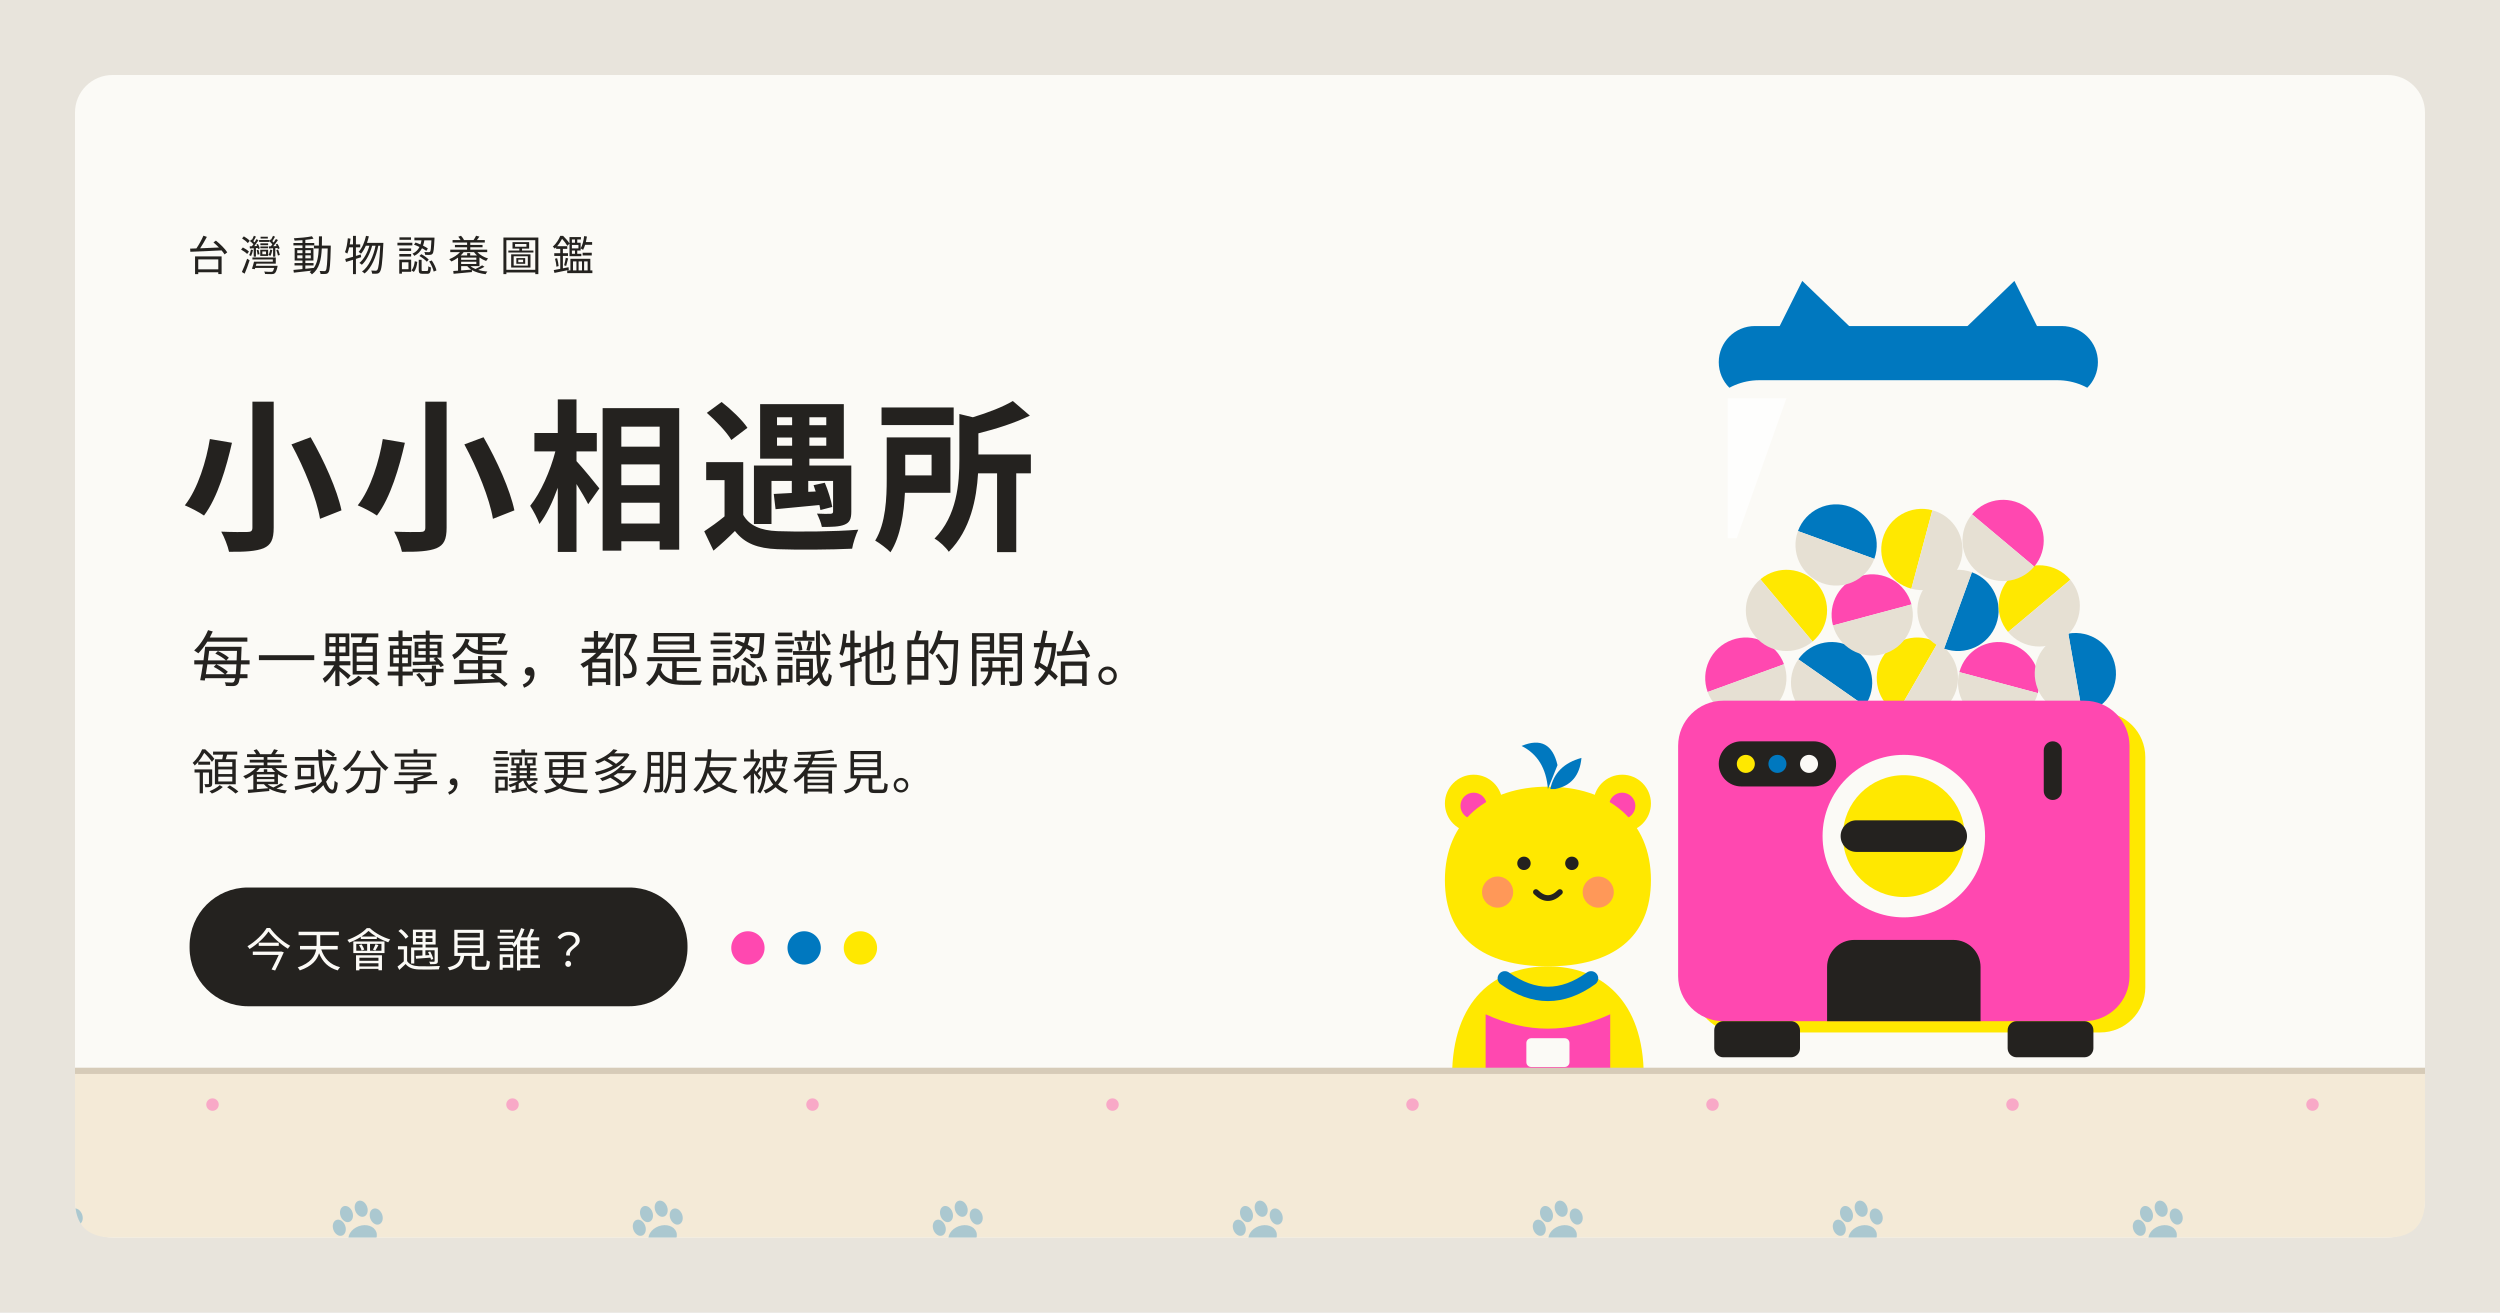
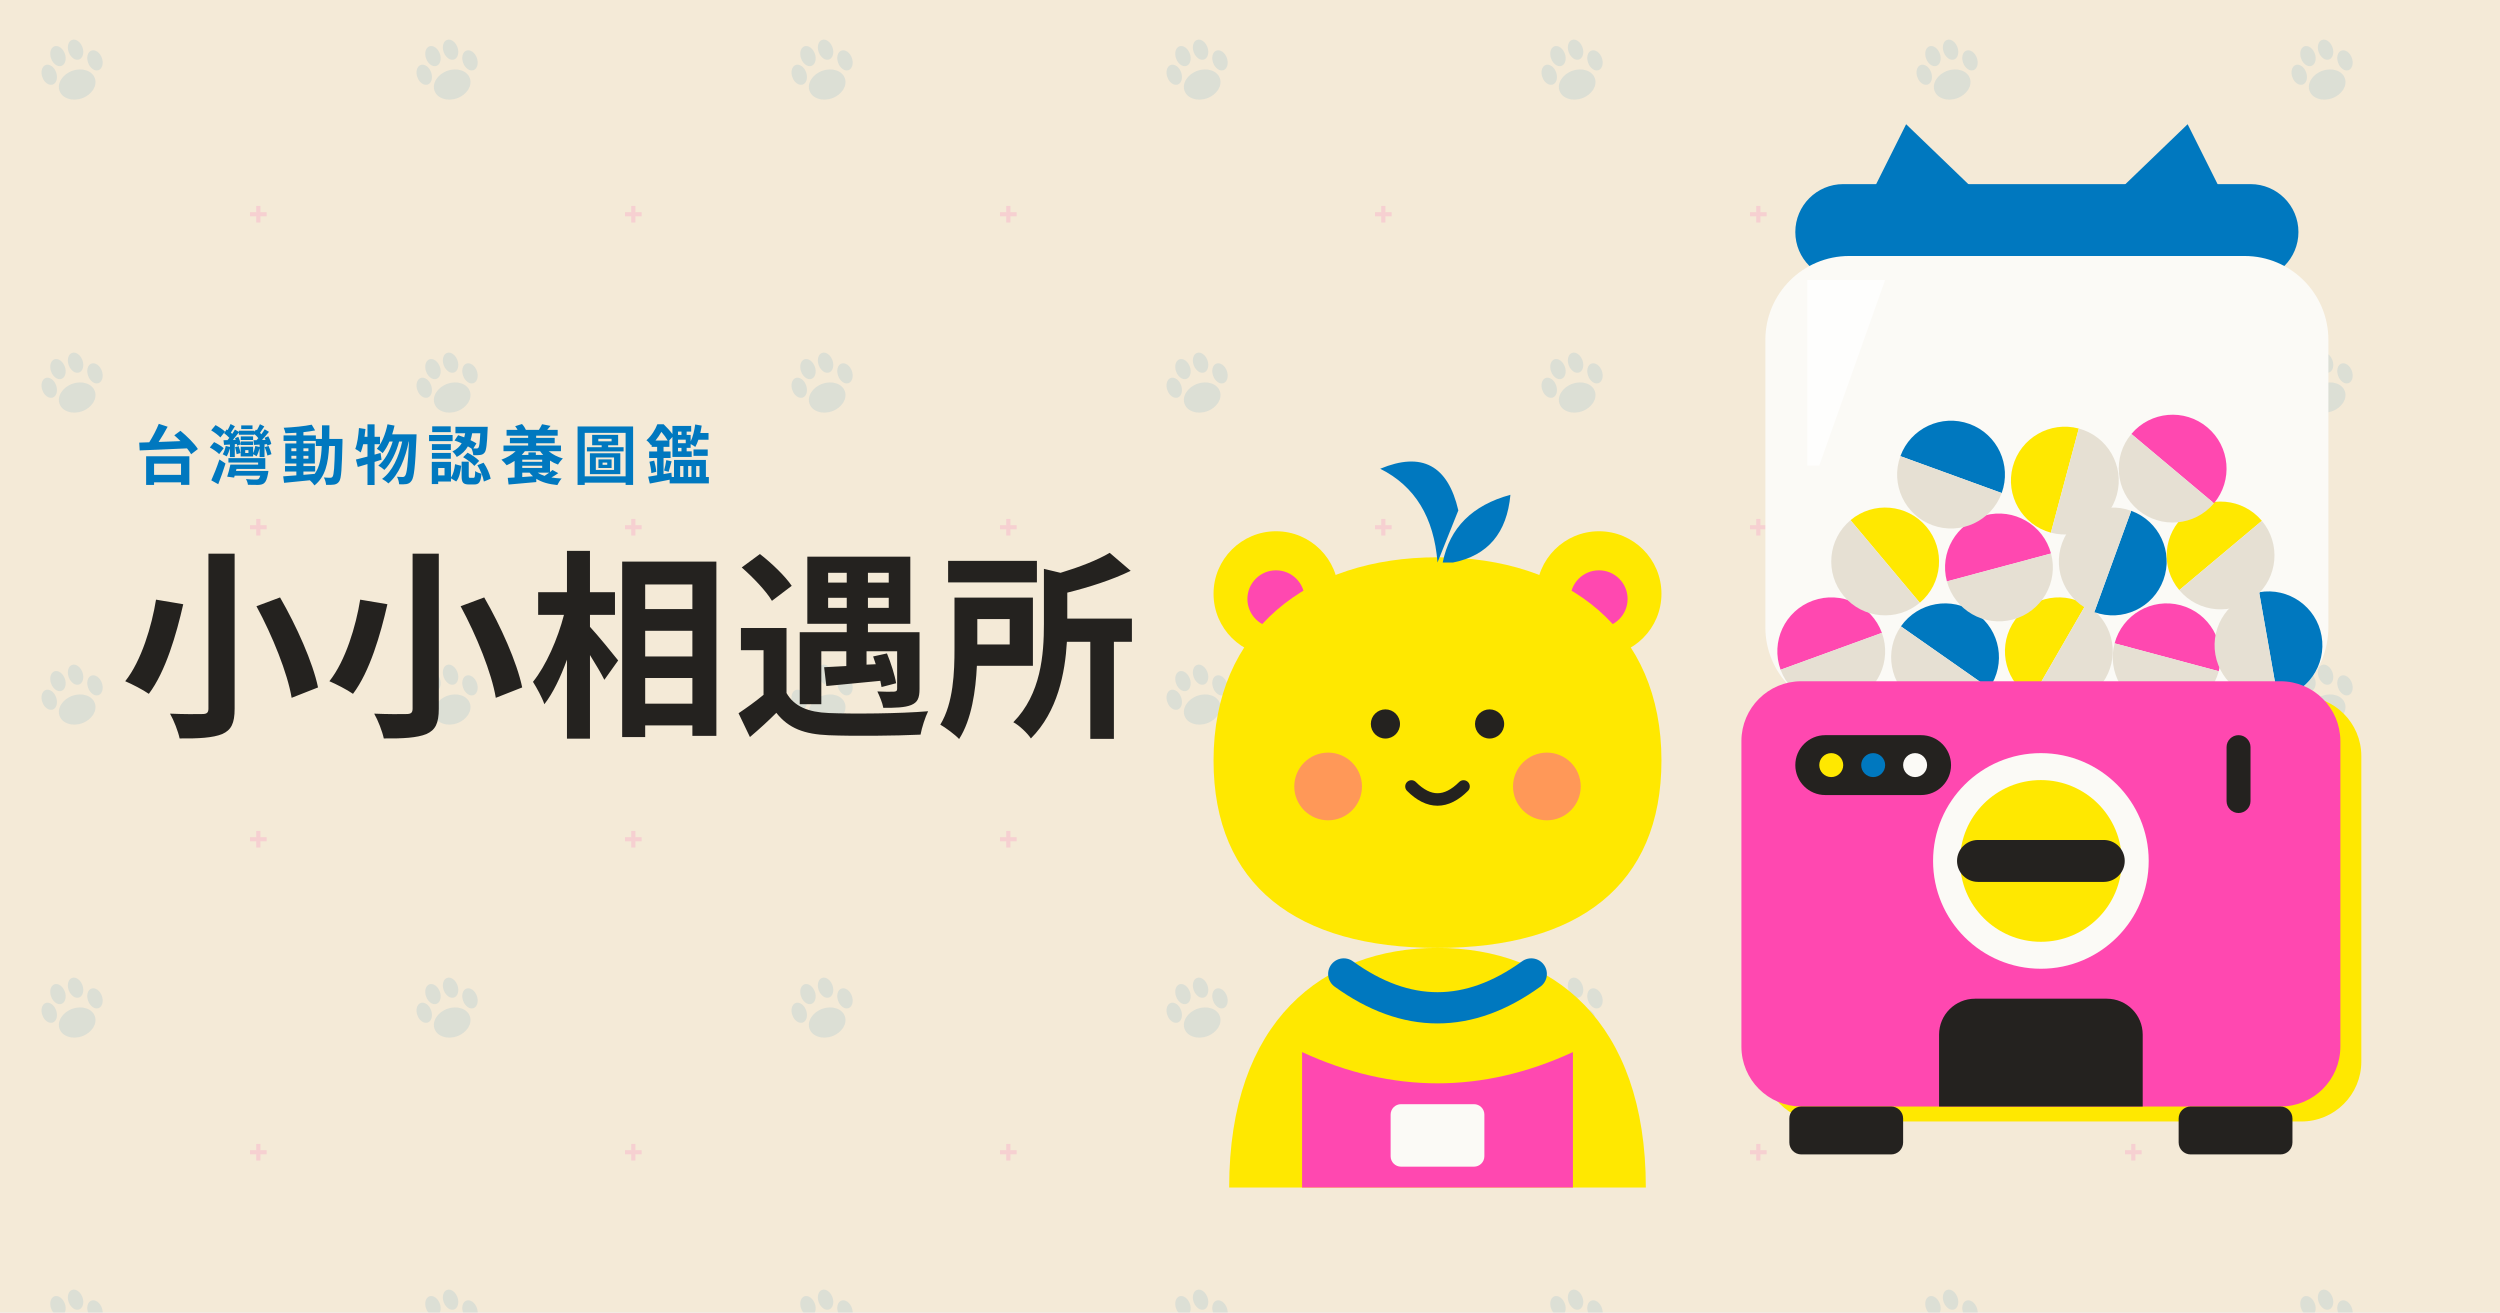
<svg xmlns="http://www.w3.org/2000/svg" width="1200" height="630" viewBox="0 0 1200 630">
  <defs>
-     <pattern id="cloth" width="144" height="112" patternUnits="userSpaceOnUse">
-       <g fill="#0078bf" opacity=".3" transform="translate(28 28) rotate(-20)">
-         <ellipse cy="6" rx="7" ry="5.5" />
-         <ellipse cx="-9" cy="-2" rx="3" ry="4" />
-         <ellipse cx="-3.5" cy="-7" rx="3" ry="4" />
-         <ellipse cx="4" cy="-7" rx="3" ry="4" />
-         <ellipse cx="9.5" cy="-1" rx="3" ry="4" />
+     <pattern id="cloth" width="180" height="150" patternUnits="userSpaceOnUse">
+       <g fill="#0078bf" opacity=".1" transform="translate(35 35) rotate(-20)">
+         <ellipse cy="6" rx="9" ry="7" />
+         <ellipse cx="-11" cy="-3" rx="3.5" ry="5" />
+         <ellipse cx="-4" cy="-10" rx="3.5" ry="5" />
+         <ellipse cx="5" cy="-10" rx="3.5" ry="5" />
+         <ellipse cx="12" cy="-2" rx="3.5" ry="5" />
      </g>
-       <circle cx="102" cy="82" r="3" fill="#ff48b0" opacity=".4" />
+       <g stroke="#ff48b0" stroke-width="2" opacity=".16">
+         <path d="M120 103h8m-4-4v8" />
+       </g>
    </pattern>
  </defs>
  <style>text{font-family:'PingFang TC','Heiti TC',sans-serif;fill:#24221f}.npc-happy,.npc-daze,.npc-wow,.npc-mouth-o{display:none}</style>
-   <rect width="1200" height="630" fill="#e8e4dc" />
-   <rect x="36" y="36" width="1128" height="558" rx="18" fill="#fbfaf6" />
-   <text x="90" y="130" font-size="20" letter-spacing="5" fill="#0078bf">台灣動物認養圖鑑</text>
-   <text x="87" y="258" font-size="78" font-weight="800" letter-spacing="5">小小相遇所</text>
-   <text x="92" y="327" font-size="29" letter-spacing="2">每一顆轉蛋，都是認識牠的開始。</text>
-   <text x="92" y="379" font-size="23" letter-spacing="1">領養或分享，讓更多朋友被看見。</text>
-   <rect x="91" y="426" width="239" height="57" rx="28" fill="#24221f" />
-   <text x="118" y="464" font-size="22" style="fill:#fbfaf6" letter-spacing="2">今天會遇見誰？</text>
-   <circle cx="359" cy="455" r="8" fill="#ff48b0" />
-   <circle cx="386" cy="455" r="8" fill="#0078bf" />
-   <circle cx="413" cy="455" r="8" fill="#ffe800" />
-   <svg x="674" y="344" width="138" height="173" class="npc npc--full" viewBox="0 0 120 150" aria-hidden="true">
-     <g class="npc-body">
-       <path d="M20 150C20 118 38 104 60 104C82 104 100 118 100 150Z" fill="#FFE800" />
-       <path d="M34 150V124Q60 136 86 124V150Z" fill="#FF48B0" />
-       <rect x="51" y="134" width="18" height="12" rx="2" fill="#FBFAF6" />
-       <path d="M42 109Q60 122 78 109" fill="none" stroke="#0078BF" stroke-width="6" stroke-linecap="round" />
-     </g>
-     <g class="npc-head">
-       <circle cx="29" cy="36" r="12" fill="#FFE800" />
-       <circle cx="91" cy="36" r="12" fill="#FFE800" />
-       <circle cx="29" cy="37" r="5.500" fill="#FF48B0" />
-       <circle cx="91" cy="37" r="5.500" fill="#FF48B0" />
-       <path d="M17 68C17 43 35 29 60 29C85 29 103 43 103 68C103 92 87 104 60 104C33 104 17 92 17 68Z" fill="#FFE800" />
-       <g class="npc-sprout">
-         <path d="M60 30Q59 17 49 12Q61 7 64 20Z" fill="#0078BF" />
-         <path d="M61 30Q63 20 74 17Q73 28 63 30Z" fill="#0078BF" />
-       </g>
-       <circle cx="39" cy="73" r="6.500" fill="#FF48B0" opacity=".5" />
-       <circle cx="81" cy="73" r="6.500" fill="#FF48B0" opacity=".5" />
-       <g class="npc-eyes">
-         <circle cx="50" cy="61" r="2.800" fill="#24221F" />
-         <circle cx="70" cy="61" r="2.800" fill="#24221F" />
-       </g>
-       <g class="npc-happy" fill="none" stroke="#24221F" stroke-width="2.400" stroke-linecap="round">
-         <path d="M46 63Q50 57.500 54 63" />
-         <path d="M66 63Q70 57.500 74 63" />
-       </g>
-       <g class="npc-daze" fill="none" stroke="#24221F" stroke-width="2.400" stroke-linecap="round">
-         <path d="M46 61.500H54" />
-         <path d="M66 61.500H74" />
-       </g>
-       <g class="npc-wow">
-         <circle cx="50" cy="61" r="4.200" fill="#24221F" />
-         <circle cx="70" cy="61" r="4.200" fill="#24221F" />
-       </g>
-       <path class="npc-mouth-c" d="M55 73Q60 78 65 73" fill="none" stroke="#24221F" stroke-width="2.400" stroke-linecap="round" />
-       <path class="npc-mouth-o" d="M54.500 72Q60 84 65.500 72Z" fill="#24221F" />
-     </g>
-   </svg>
-   <svg x="786" y="126" width="260" height="386" class="mc" viewBox="0 0 240 356" aria-hidden="true">
+   <rect width="1200" height="630" fill="#f4ead7" />
+   <rect width="1200" height="630" fill="url(#cloth)" />
+   <text x="65" y="230" font-size="31" font-weight="600" letter-spacing="4" style="fill:#0078bf">台灣動物認養圖鑑</text>
+   <text x="58" y="346" font-size="96" font-weight="800" letter-spacing="2">小小相遇所</text>
+   <svg x="810" y="48" width="345" height="512" class="mc" viewBox="0 0 240 356" aria-hidden="true">
    <defs>
      <clipPath id="mcGlass">
        <rect x="26" y="52" width="188" height="152" rx="28" />
      </clipPath>
    </defs>
    <path d="M56 42 L73 8 L100 34Z" fill="#0078BF" />
    <path d="M184 42 L167 8 L140 34Z" fill="#0078BF" />
    <rect x="36" y="28" width="168" height="32" rx="16" fill="#0078BF" />
    <rect x="26" y="52" width="188" height="152" rx="28" fill="#FBFAF6" />
    <g clip-path="url(#mcGlass)">
      <g transform="translate(48 184) rotate(-20)">
        <g class="capj ">
          <path d="M-18 0A18 18 0 0 1 18 0Z" fill="#FF48B0" />
          <path d="M-18 0A18 18 0 0 0 18 0Z" fill="#E6E0D3" />
        </g>
      </g>
      <g transform="translate(86 186) rotate(35)">
        <g class="capj ">
          <path d="M-18 0A18 18 0 0 1 18 0Z" fill="#0078BF" />
          <path d="M-18 0A18 18 0 0 0 18 0Z" fill="#E6E0D3" />
        </g>
      </g>
      <g transform="translate(124 184) rotate(-60)">
        <g class="capj ">
          <path d="M-18 0A18 18 0 0 1 18 0Z" fill="#FFE800" />
          <path d="M-18 0A18 18 0 0 0 18 0Z" fill="#E6E0D3" />
        </g>
      </g>
      <g transform="translate(160 186) rotate(15)">
        <g class="capj ">
          <path d="M-18 0A18 18 0 0 1 18 0Z" fill="#FF48B0" />
          <path d="M-18 0A18 18 0 0 0 18 0Z" fill="#E6E0D3" />
        </g>
      </g>
      <g transform="translate(194 182) rotate(80)">
        <g class="capj ">
          <path d="M-18 0A18 18 0 0 1 18 0Z" fill="#0078BF" />
          <path d="M-18 0A18 18 0 0 0 18 0Z" fill="#E6E0D3" />
        </g>
      </g>
      <g transform="translate(66 154) rotate(50)">
        <g class="capj ">
          <path d="M-18 0A18 18 0 0 1 18 0Z" fill="#FFE800" />
          <path d="M-18 0A18 18 0 0 0 18 0Z" fill="#E6E0D3" />
        </g>
      </g>
      <g transform="translate(104 156) rotate(-15)">
        <g class="capj ">
          <path d="M-18 0A18 18 0 0 1 18 0Z" fill="#FF48B0" />
          <path d="M-18 0A18 18 0 0 0 18 0Z" fill="#E6E0D3" />
        </g>
      </g>
      <g transform="translate(142 154) rotate(110)">
        <g class="capj ">
          <path d="M-18 0A18 18 0 0 1 18 0Z" fill="#0078BF" />
          <path d="M-18 0A18 18 0 0 0 18 0Z" fill="#E6E0D3" />
        </g>
      </g>
      <g transform="translate(178 152) rotate(-40)">
        <g class="capj ">
          <path d="M-18 0A18 18 0 0 1 18 0Z" fill="#FFE800" />
          <path d="M-18 0A18 18 0 0 0 18 0Z" fill="#E6E0D3" />
        </g>
      </g>
      <g transform="translate(88 125) rotate(20)">
        <g class="capj bob">
          <path d="M-18 0A18 18 0 0 1 18 0Z" fill="#0078BF" />
          <path d="M-18 0A18 18 0 0 0 18 0Z" fill="#E6E0D3" />
        </g>
      </g>
      <g transform="translate(126 127) rotate(-75)">
        <g class="capj ">
          <path d="M-18 0A18 18 0 0 1 18 0Z" fill="#FFE800" />
          <path d="M-18 0A18 18 0 0 0 18 0Z" fill="#E6E0D3" />
        </g>
      </g>
      <g transform="translate(162 123) rotate(40)">
        <g class="capj bob">
          <path d="M-18 0A18 18 0 0 1 18 0Z" fill="#FF48B0" />
          <path d="M-18 0A18 18 0 0 0 18 0Z" fill="#E6E0D3" />
        </g>
      </g>
      <path d="M40 60H66L44 122H40Z" fill="#fff" opacity=".75" />
    </g>
    <rect x="25" y="199" width="200" height="142" rx="20" fill="#FFE800" />
    <rect x="18" y="194" width="200" height="142" rx="20" fill="#FF48B0" />
    <rect x="36" y="212" width="52" height="20" rx="10" fill="#24221F" />
    <circle cx="48" cy="222" r="4" fill="#FFE800" />
    <circle cx="62" cy="222" r="4" fill="#0078BF" />
    <circle cx="76" cy="222" r="4" fill="#FBFAF6" />
    <rect x="180" y="212" width="8" height="26" rx="4" fill="#24221F" />
    <circle cx="118" cy="254" r="36" fill="#FBFAF6" />
    <g class="mc-knob">
      <circle cx="118" cy="254" r="27" fill="#FFE800" />
      <rect x="90" y="247" width="56" height="14" rx="7" fill="#24221F" />
    </g>
    <path class="mc-chute" d="M84 336V312a12 12 0 0 1 12-12h44a12 12 0 0 1 12 12v24Z" fill="#24221F" />
    <rect x="34" y="336" width="38" height="16" rx="4" fill="#24221F" />
    <rect x="164" y="336" width="38" height="16" rx="4" fill="#24221F" />
  </svg>
-   <path d="M36 514H1164V576Q1164 594 1146 594H54Q36 594 36 576Z" fill="#f4ead7" />
-   <path d="M36 514H1164V576Q1164 594 1146 594H54Q36 594 36 576Z" fill="url(#cloth)" />
-   <path d="M36 514H1164" stroke="#d6cbb8" stroke-width="3" />
+   <svg x="540" y="195" width="300" height="375" class="npc npc--full" viewBox="0 0 120 150" aria-hidden="true">
+     <g class="npc-body">
+       <path d="M20 150C20 118 38 104 60 104C82 104 100 118 100 150Z" fill="#FFE800" />
+       <path d="M34 150V124Q60 136 86 124V150Z" fill="#FF48B0" />
+       <rect x="51" y="134" width="18" height="12" rx="2" fill="#FBFAF6" />
+       <path d="M42 109Q60 122 78 109" fill="none" stroke="#0078BF" stroke-width="6" stroke-linecap="round" />
+     </g>
+     <g class="npc-head">
+       <circle cx="29" cy="36" r="12" fill="#FFE800" />
+       <circle cx="91" cy="36" r="12" fill="#FFE800" />
+       <circle cx="29" cy="37" r="5.500" fill="#FF48B0" />
+       <circle cx="91" cy="37" r="5.500" fill="#FF48B0" />
+       <path d="M17 68C17 43 35 29 60 29C85 29 103 43 103 68C103 92 87 104 60 104C33 104 17 92 17 68Z" fill="#FFE800" />
+       <g class="npc-sprout">
+         <path d="M60 30Q59 17 49 12Q61 7 64 20Z" fill="#0078BF" />
+         <path d="M61 30Q63 20 74 17Q73 28 63 30Z" fill="#0078BF" />
+       </g>
+       <circle cx="39" cy="73" r="6.500" fill="#FF48B0" opacity=".5" />
+       <circle cx="81" cy="73" r="6.500" fill="#FF48B0" opacity=".5" />
+       <g class="npc-eyes">
+         <circle cx="50" cy="61" r="2.800" fill="#24221F" />
+         <circle cx="70" cy="61" r="2.800" fill="#24221F" />
+       </g>
+       <g class="npc-happy" fill="none" stroke="#24221F" stroke-width="2.400" stroke-linecap="round">
+         <path d="M46 63Q50 57.500 54 63" />
+         <path d="M66 63Q70 57.500 74 63" />
+       </g>
+       <g class="npc-daze" fill="none" stroke="#24221F" stroke-width="2.400" stroke-linecap="round">
+         <path d="M46 61.500H54" />
+         <path d="M66 61.500H74" />
+       </g>
+       <g class="npc-wow">
+         <circle cx="50" cy="61" r="4.200" fill="#24221F" />
+         <circle cx="70" cy="61" r="4.200" fill="#24221F" />
+       </g>
+       <path class="npc-mouth-c" d="M55 73Q60 78 65 73" fill="none" stroke="#24221F" stroke-width="2.400" stroke-linecap="round" />
+       <path class="npc-mouth-o" d="M54.500 72Q60 84 65.500 72Z" fill="#24221F" />
+     </g>
+   </svg>
</svg>
